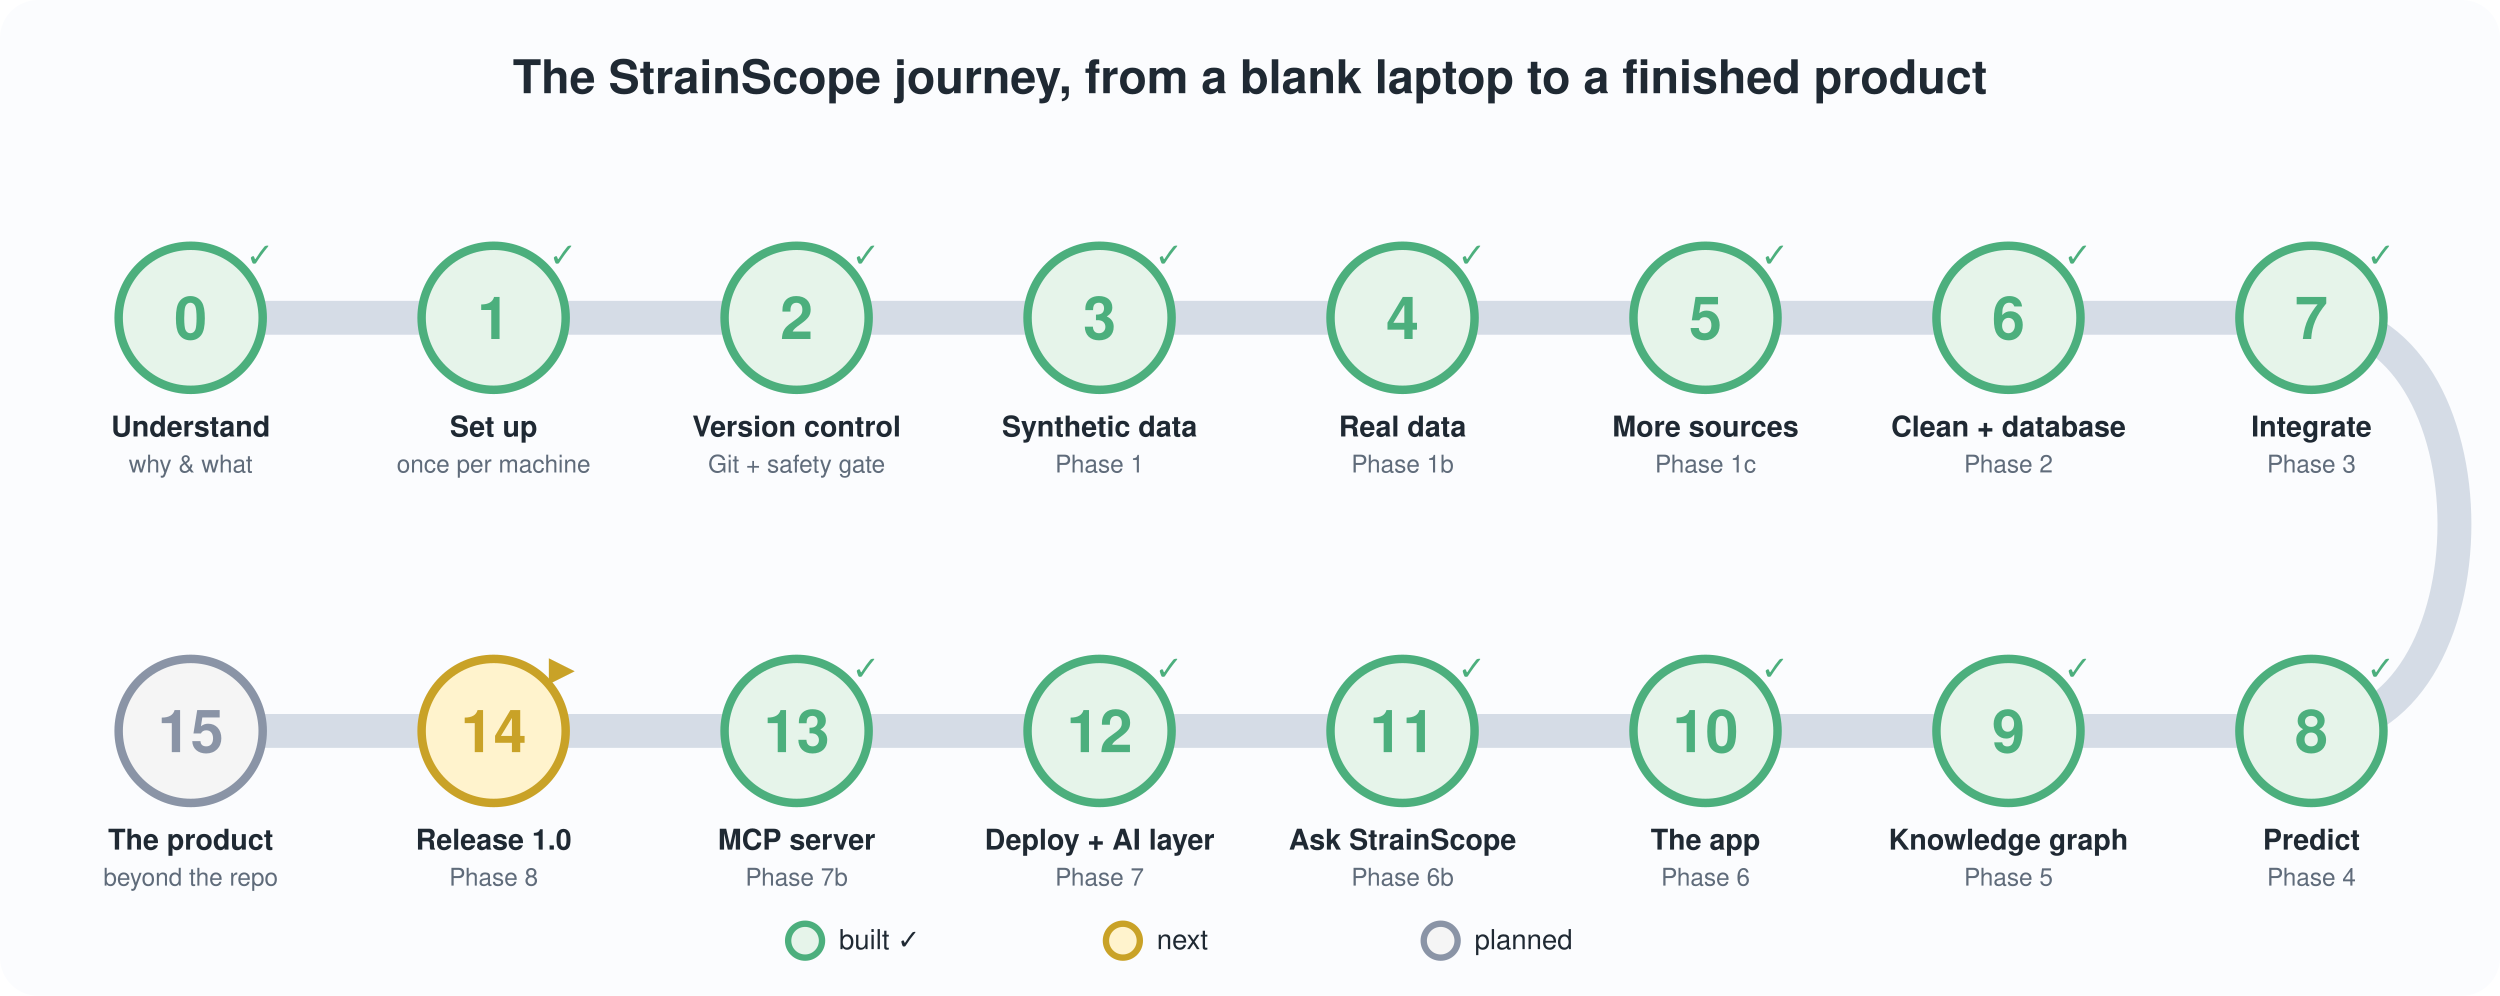
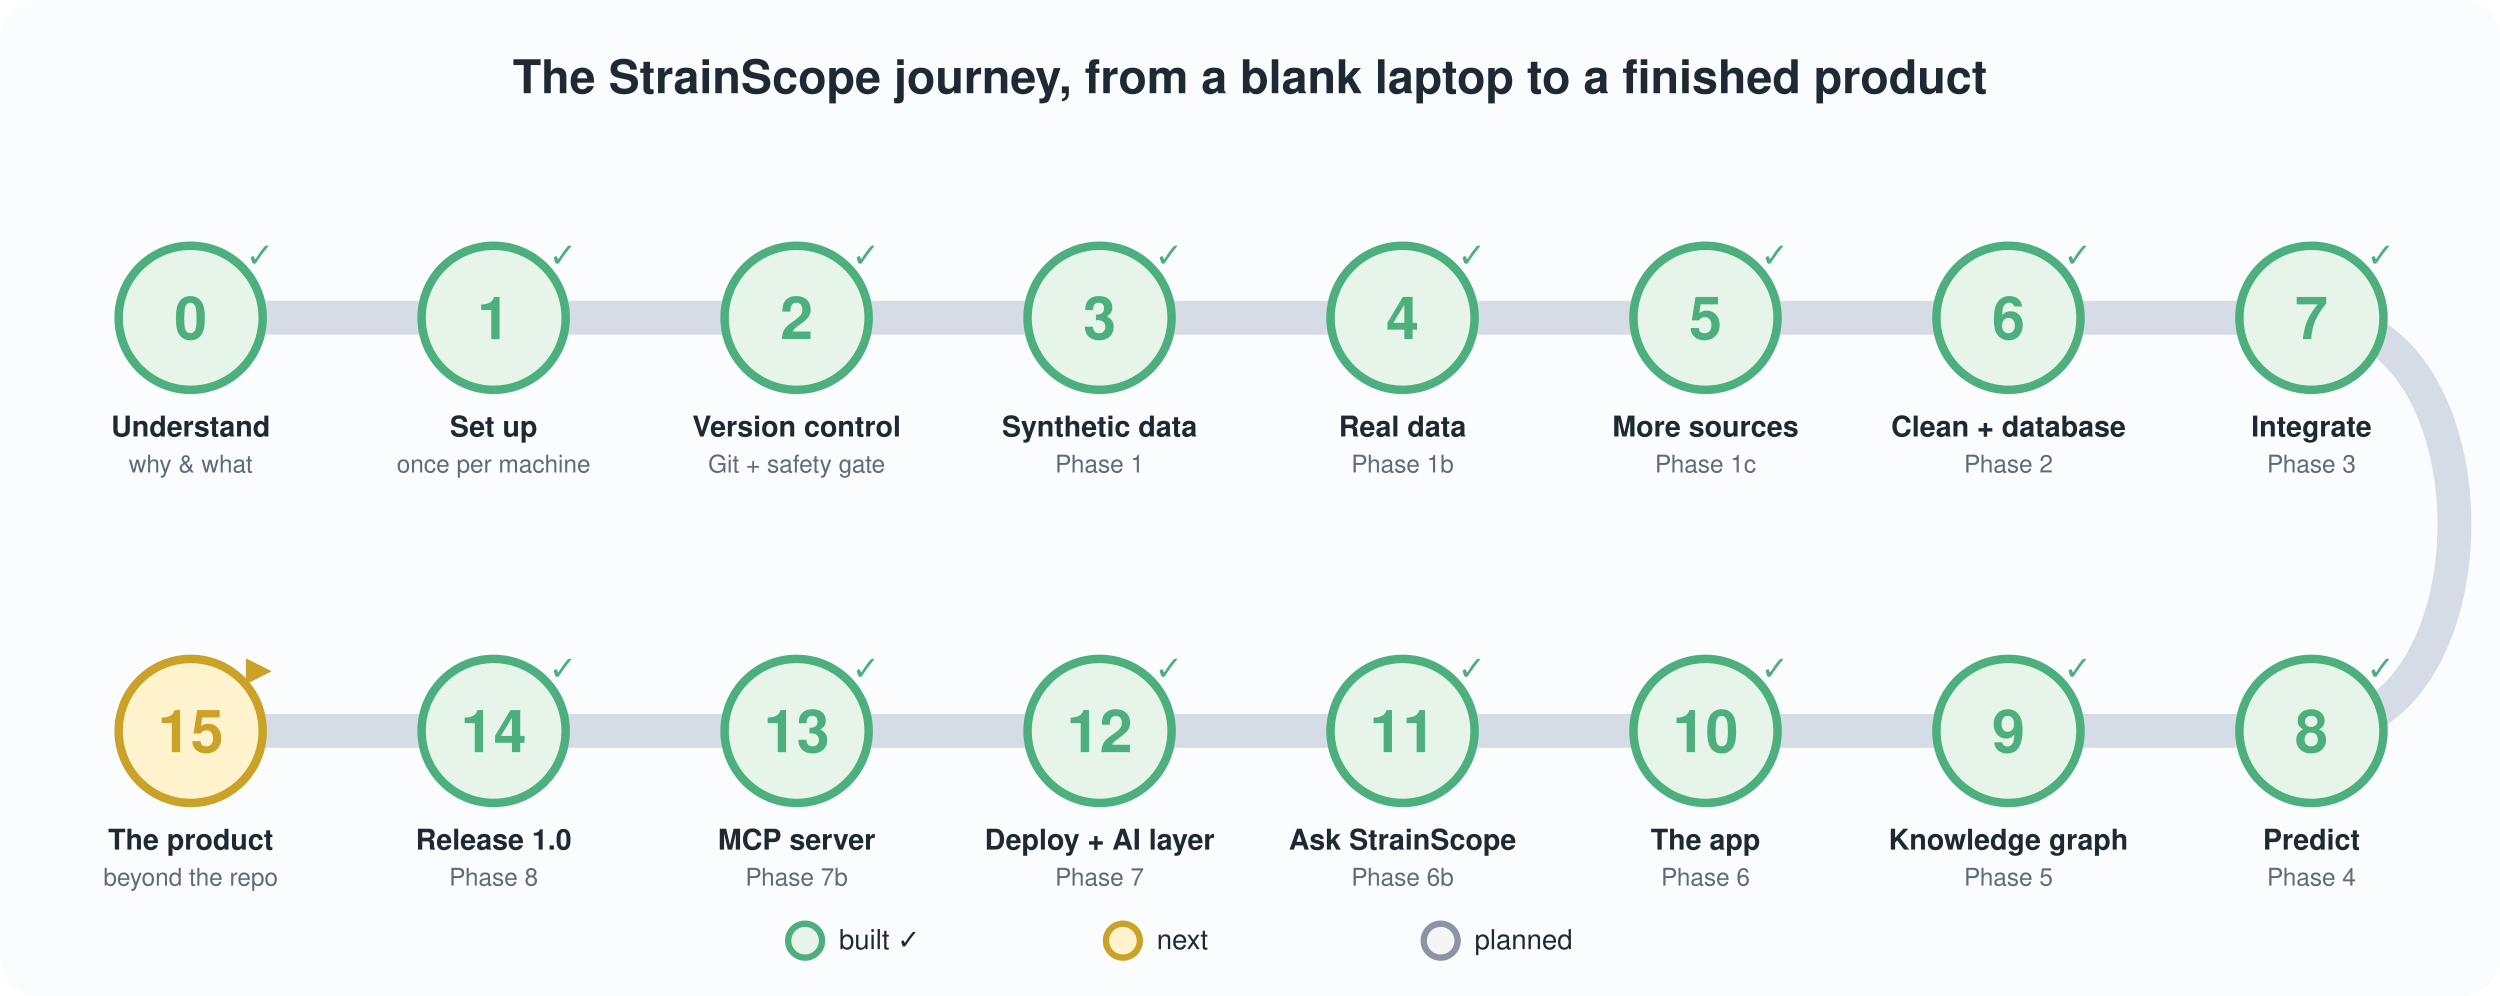
<svg xmlns="http://www.w3.org/2000/svg" width="1180" height="470" viewBox="0 0 1180 470" role="img" aria-label="StrainScope journey map">
  <rect width="1180" height="470" rx="18" fill="#FBFCFE" />
  <text x="590.0" y="44" text-anchor="middle" font-family="Segoe UI, Helvetica, Arial, sans-serif" font-size="22" font-weight="700" fill="#1F2933">The StrainScope journey, from a blank laptop to a finished product</text>
  <path d="M 90 150 L 233 150 L 376 150 L 519 150 L 662 150 L 805 150 L 948 150 L 1091 150 C 1181 150, 1181 345, 1091 345 L 948 345 L 805 345 L 662 345 L 519 345 L 376 345 L 233 345 L 90 345" fill="none" stroke="#D5DCE6" stroke-width="16" stroke-linecap="round" stroke-linejoin="round" />
  <circle cx="90" cy="150" r="34" fill="#E6F4EA" stroke="#4CAF7D" stroke-width="4" />
  <text x="90" y="160" text-anchor="middle" font-family="Segoe UI, Helvetica, Arial, sans-serif" font-size="28" font-weight="700" fill="#4CAF7D">0</text>
  <text x="116" y="126" font-family="Segoe UI, Helvetica, Arial, sans-serif" font-size="16" font-weight="700" fill="#4CAF7D">✓</text>
  <text x="90" y="206" text-anchor="middle" font-family="Segoe UI, Helvetica, Arial, sans-serif" font-size="13.5" font-weight="600" fill="#1F2933">Understand</text>
  <text x="90" y="223" text-anchor="middle" font-family="Segoe UI, Helvetica, Arial, sans-serif" font-size="11.5" fill="#5f6b7a">why &amp; what</text>
  <circle cx="233" cy="150" r="34" fill="#E6F4EA" stroke="#4CAF7D" stroke-width="4" />
  <text x="233" y="160" text-anchor="middle" font-family="Segoe UI, Helvetica, Arial, sans-serif" font-size="28" font-weight="700" fill="#4CAF7D">1</text>
  <text x="259" y="126" font-family="Segoe UI, Helvetica, Arial, sans-serif" font-size="16" font-weight="700" fill="#4CAF7D">✓</text>
  <text x="233" y="206" text-anchor="middle" font-family="Segoe UI, Helvetica, Arial, sans-serif" font-size="13.5" font-weight="600" fill="#1F2933">Set up</text>
  <text x="233" y="223" text-anchor="middle" font-family="Segoe UI, Helvetica, Arial, sans-serif" font-size="11.5" fill="#5f6b7a">once per machine</text>
  <circle cx="376" cy="150" r="34" fill="#E6F4EA" stroke="#4CAF7D" stroke-width="4" />
  <text x="376" y="160" text-anchor="middle" font-family="Segoe UI, Helvetica, Arial, sans-serif" font-size="28" font-weight="700" fill="#4CAF7D">2</text>
  <text x="402" y="126" font-family="Segoe UI, Helvetica, Arial, sans-serif" font-size="16" font-weight="700" fill="#4CAF7D">✓</text>
  <text x="376" y="206" text-anchor="middle" font-family="Segoe UI, Helvetica, Arial, sans-serif" font-size="13.5" font-weight="600" fill="#1F2933">Version control</text>
  <text x="376" y="223" text-anchor="middle" font-family="Segoe UI, Helvetica, Arial, sans-serif" font-size="11.5" fill="#5f6b7a">Git + safety gate</text>
  <circle cx="519" cy="150" r="34" fill="#E6F4EA" stroke="#4CAF7D" stroke-width="4" />
  <text x="519" y="160" text-anchor="middle" font-family="Segoe UI, Helvetica, Arial, sans-serif" font-size="28" font-weight="700" fill="#4CAF7D">3</text>
  <text x="545" y="126" font-family="Segoe UI, Helvetica, Arial, sans-serif" font-size="16" font-weight="700" fill="#4CAF7D">✓</text>
  <text x="519" y="206" text-anchor="middle" font-family="Segoe UI, Helvetica, Arial, sans-serif" font-size="13.5" font-weight="600" fill="#1F2933">Synthetic data</text>
  <text x="519" y="223" text-anchor="middle" font-family="Segoe UI, Helvetica, Arial, sans-serif" font-size="11.5" fill="#5f6b7a">Phase 1</text>
  <circle cx="662" cy="150" r="34" fill="#E6F4EA" stroke="#4CAF7D" stroke-width="4" />
  <text x="662" y="160" text-anchor="middle" font-family="Segoe UI, Helvetica, Arial, sans-serif" font-size="28" font-weight="700" fill="#4CAF7D">4</text>
  <text x="688" y="126" font-family="Segoe UI, Helvetica, Arial, sans-serif" font-size="16" font-weight="700" fill="#4CAF7D">✓</text>
  <text x="662" y="206" text-anchor="middle" font-family="Segoe UI, Helvetica, Arial, sans-serif" font-size="13.5" font-weight="600" fill="#1F2933">Real data</text>
  <text x="662" y="223" text-anchor="middle" font-family="Segoe UI, Helvetica, Arial, sans-serif" font-size="11.5" fill="#5f6b7a">Phase 1b</text>
  <circle cx="805" cy="150" r="34" fill="#E6F4EA" stroke="#4CAF7D" stroke-width="4" />
  <text x="805" y="160" text-anchor="middle" font-family="Segoe UI, Helvetica, Arial, sans-serif" font-size="28" font-weight="700" fill="#4CAF7D">5</text>
  <text x="831" y="126" font-family="Segoe UI, Helvetica, Arial, sans-serif" font-size="16" font-weight="700" fill="#4CAF7D">✓</text>
  <text x="805" y="206" text-anchor="middle" font-family="Segoe UI, Helvetica, Arial, sans-serif" font-size="13.5" font-weight="600" fill="#1F2933">More sources</text>
  <text x="805" y="223" text-anchor="middle" font-family="Segoe UI, Helvetica, Arial, sans-serif" font-size="11.5" fill="#5f6b7a">Phase 1c</text>
  <circle cx="948" cy="150" r="34" fill="#E6F4EA" stroke="#4CAF7D" stroke-width="4" />
  <text x="948" y="160" text-anchor="middle" font-family="Segoe UI, Helvetica, Arial, sans-serif" font-size="28" font-weight="700" fill="#4CAF7D">6</text>
  <text x="974" y="126" font-family="Segoe UI, Helvetica, Arial, sans-serif" font-size="16" font-weight="700" fill="#4CAF7D">✓</text>
  <text x="948" y="206" text-anchor="middle" font-family="Segoe UI, Helvetica, Arial, sans-serif" font-size="13.5" font-weight="600" fill="#1F2933">Clean + database</text>
  <text x="948" y="223" text-anchor="middle" font-family="Segoe UI, Helvetica, Arial, sans-serif" font-size="11.5" fill="#5f6b7a">Phase 2</text>
  <circle cx="1091" cy="150" r="34" fill="#E6F4EA" stroke="#4CAF7D" stroke-width="4" />
  <text x="1091" y="160" text-anchor="middle" font-family="Segoe UI, Helvetica, Arial, sans-serif" font-size="28" font-weight="700" fill="#4CAF7D">7</text>
  <text x="1117" y="126" font-family="Segoe UI, Helvetica, Arial, sans-serif" font-size="16" font-weight="700" fill="#4CAF7D">✓</text>
  <text x="1091" y="206" text-anchor="middle" font-family="Segoe UI, Helvetica, Arial, sans-serif" font-size="13.5" font-weight="600" fill="#1F2933">Integrate</text>
  <text x="1091" y="223" text-anchor="middle" font-family="Segoe UI, Helvetica, Arial, sans-serif" font-size="11.5" fill="#5f6b7a">Phase 3</text>
  <circle cx="1091" cy="345" r="34" fill="#E6F4EA" stroke="#4CAF7D" stroke-width="4" />
  <text x="1091" y="355" text-anchor="middle" font-family="Segoe UI, Helvetica, Arial, sans-serif" font-size="28" font-weight="700" fill="#4CAF7D">8</text>
  <text x="1117" y="321" font-family="Segoe UI, Helvetica, Arial, sans-serif" font-size="16" font-weight="700" fill="#4CAF7D">✓</text>
  <text x="1091" y="401" text-anchor="middle" font-family="Segoe UI, Helvetica, Arial, sans-serif" font-size="13.5" font-weight="600" fill="#1F2933">Predict</text>
  <text x="1091" y="418" text-anchor="middle" font-family="Segoe UI, Helvetica, Arial, sans-serif" font-size="11.5" fill="#5f6b7a">Phase 4</text>
  <circle cx="948" cy="345" r="34" fill="#E6F4EA" stroke="#4CAF7D" stroke-width="4" />
  <text x="948" y="355" text-anchor="middle" font-family="Segoe UI, Helvetica, Arial, sans-serif" font-size="28" font-weight="700" fill="#4CAF7D">9</text>
  <text x="974" y="321" font-family="Segoe UI, Helvetica, Arial, sans-serif" font-size="16" font-weight="700" fill="#4CAF7D">✓</text>
  <text x="948" y="401" text-anchor="middle" font-family="Segoe UI, Helvetica, Arial, sans-serif" font-size="13.5" font-weight="600" fill="#1F2933">Knowledge graph</text>
  <text x="948" y="418" text-anchor="middle" font-family="Segoe UI, Helvetica, Arial, sans-serif" font-size="11.5" fill="#5f6b7a">Phase 5</text>
  <circle cx="805" cy="345" r="34" fill="#E6F4EA" stroke="#4CAF7D" stroke-width="4" />
  <text x="805" y="355" text-anchor="middle" font-family="Segoe UI, Helvetica, Arial, sans-serif" font-size="28" font-weight="700" fill="#4CAF7D">10</text>
  <text x="831" y="321" font-family="Segoe UI, Helvetica, Arial, sans-serif" font-size="16" font-weight="700" fill="#4CAF7D">✓</text>
  <text x="805" y="401" text-anchor="middle" font-family="Segoe UI, Helvetica, Arial, sans-serif" font-size="13.5" font-weight="600" fill="#1F2933">The app</text>
  <text x="805" y="418" text-anchor="middle" font-family="Segoe UI, Helvetica, Arial, sans-serif" font-size="11.5" fill="#5f6b7a">Phase 6</text>
  <circle cx="662" cy="345" r="34" fill="#E6F4EA" stroke="#4CAF7D" stroke-width="4" />
  <text x="662" y="355" text-anchor="middle" font-family="Segoe UI, Helvetica, Arial, sans-serif" font-size="28" font-weight="700" fill="#4CAF7D">11</text>
  <text x="688" y="321" font-family="Segoe UI, Helvetica, Arial, sans-serif" font-size="16" font-weight="700" fill="#4CAF7D">✓</text>
  <text x="662" y="401" text-anchor="middle" font-family="Segoe UI, Helvetica, Arial, sans-serif" font-size="13.5" font-weight="600" fill="#1F2933">Ask StrainScope</text>
  <text x="662" y="418" text-anchor="middle" font-family="Segoe UI, Helvetica, Arial, sans-serif" font-size="11.5" fill="#5f6b7a">Phase 6b</text>
  <circle cx="519" cy="345" r="34" fill="#E6F4EA" stroke="#4CAF7D" stroke-width="4" />
  <text x="519" y="355" text-anchor="middle" font-family="Segoe UI, Helvetica, Arial, sans-serif" font-size="28" font-weight="700" fill="#4CAF7D">12</text>
  <text x="545" y="321" font-family="Segoe UI, Helvetica, Arial, sans-serif" font-size="16" font-weight="700" fill="#4CAF7D">✓</text>
  <text x="519" y="401" text-anchor="middle" font-family="Segoe UI, Helvetica, Arial, sans-serif" font-size="13.5" font-weight="600" fill="#1F2933">Deploy + AI layer</text>
  <text x="519" y="418" text-anchor="middle" font-family="Segoe UI, Helvetica, Arial, sans-serif" font-size="11.5" fill="#5f6b7a">Phase 7</text>
  <circle cx="376" cy="345" r="34" fill="#E6F4EA" stroke="#4CAF7D" stroke-width="4" />
  <text x="376" y="355" text-anchor="middle" font-family="Segoe UI, Helvetica, Arial, sans-serif" font-size="28" font-weight="700" fill="#4CAF7D">13</text>
  <text x="402" y="321" font-family="Segoe UI, Helvetica, Arial, sans-serif" font-size="16" font-weight="700" fill="#4CAF7D">✓</text>
  <text x="376" y="401" text-anchor="middle" font-family="Segoe UI, Helvetica, Arial, sans-serif" font-size="13.5" font-weight="600" fill="#1F2933">MCP server</text>
  <text x="376" y="418" text-anchor="middle" font-family="Segoe UI, Helvetica, Arial, sans-serif" font-size="11.5" fill="#5f6b7a">Phase 7b</text>
-   <circle cx="233" cy="345" r="34" fill="#FFF3CD" stroke="#C9A227" stroke-width="4" />
-   <text x="233" y="355" text-anchor="middle" font-family="Segoe UI, Helvetica, Arial, sans-serif" font-size="28" font-weight="700" fill="#C9A227">14</text>
-   <text x="259" y="321" font-family="Segoe UI, Helvetica, Arial, sans-serif" font-size="16" font-weight="700" fill="#C9A227">▶</text>
+   <circle cx="233" cy="345" r="34" fill="#E6F4EA" stroke="#4CAF7D" stroke-width="4" />
+   <text x="233" y="355" text-anchor="middle" font-family="Segoe UI, Helvetica, Arial, sans-serif" font-size="28" font-weight="700" fill="#4CAF7D">14</text>
+   <text x="259" y="321" font-family="Segoe UI, Helvetica, Arial, sans-serif" font-size="16" font-weight="700" fill="#4CAF7D">✓</text>
  <text x="233" y="401" text-anchor="middle" font-family="Segoe UI, Helvetica, Arial, sans-serif" font-size="13.5" font-weight="600" fill="#1F2933">Release 1.0</text>
  <text x="233" y="418" text-anchor="middle" font-family="Segoe UI, Helvetica, Arial, sans-serif" font-size="11.5" fill="#5f6b7a">Phase 8</text>
-   <circle cx="90" cy="345" r="34" fill="#F5F5F5" stroke="#8A94A6" stroke-width="4" />
-   <text x="90" y="355" text-anchor="middle" font-family="Segoe UI, Helvetica, Arial, sans-serif" font-size="28" font-weight="700" fill="#8A94A6">15</text>
-   <text x="116" y="321" font-family="Segoe UI, Helvetica, Arial, sans-serif" font-size="16" font-weight="700" fill="#8A94A6" />
+   <circle cx="90" cy="345" r="34" fill="#FFF3CD" stroke="#C9A227" stroke-width="4" />
+   <text x="90" y="355" text-anchor="middle" font-family="Segoe UI, Helvetica, Arial, sans-serif" font-size="28" font-weight="700" fill="#C9A227">15</text>
+   <text x="116" y="321" font-family="Segoe UI, Helvetica, Arial, sans-serif" font-size="16" font-weight="700" fill="#C9A227">▶</text>
  <text x="90" y="401" text-anchor="middle" font-family="Segoe UI, Helvetica, Arial, sans-serif" font-size="13.5" font-weight="600" fill="#1F2933">The product</text>
  <text x="90" y="418" text-anchor="middle" font-family="Segoe UI, Helvetica, Arial, sans-serif" font-size="11.5" fill="#5f6b7a">beyond the repo</text>
  <circle cx="380" cy="444" r="8" fill="#E6F4EA" stroke="#4CAF7D" stroke-width="3" />
  <text x="396" y="448" font-family="Segoe UI, Helvetica, Arial, sans-serif" font-size="13" fill="#1F2933">built ✓</text>
  <circle cx="530" cy="444" r="8" fill="#FFF3CD" stroke="#C9A227" stroke-width="3" />
  <text x="546" y="448" font-family="Segoe UI, Helvetica, Arial, sans-serif" font-size="13" fill="#1F2933">next</text>
  <circle cx="680" cy="444" r="8" fill="#F5F5F5" stroke="#8A94A6" stroke-width="3" />
  <text x="696" y="448" font-family="Segoe UI, Helvetica, Arial, sans-serif" font-size="13" fill="#1F2933">planned</text>
</svg>
